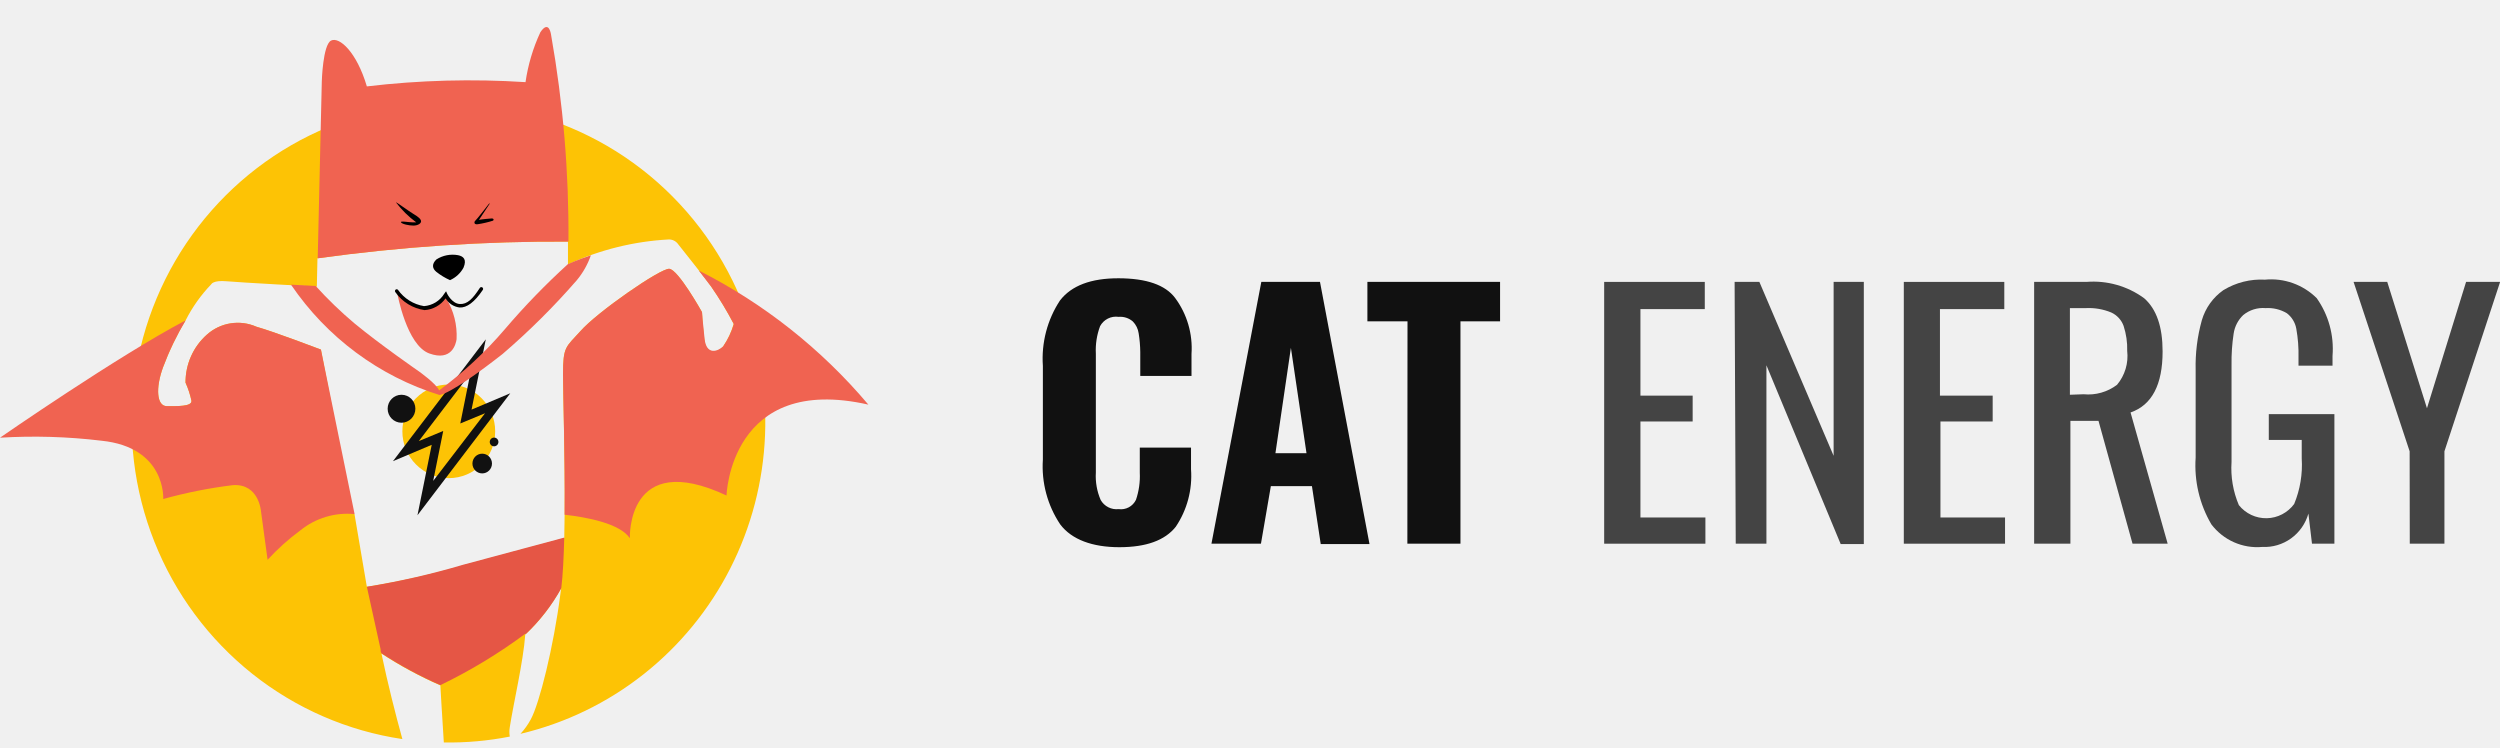
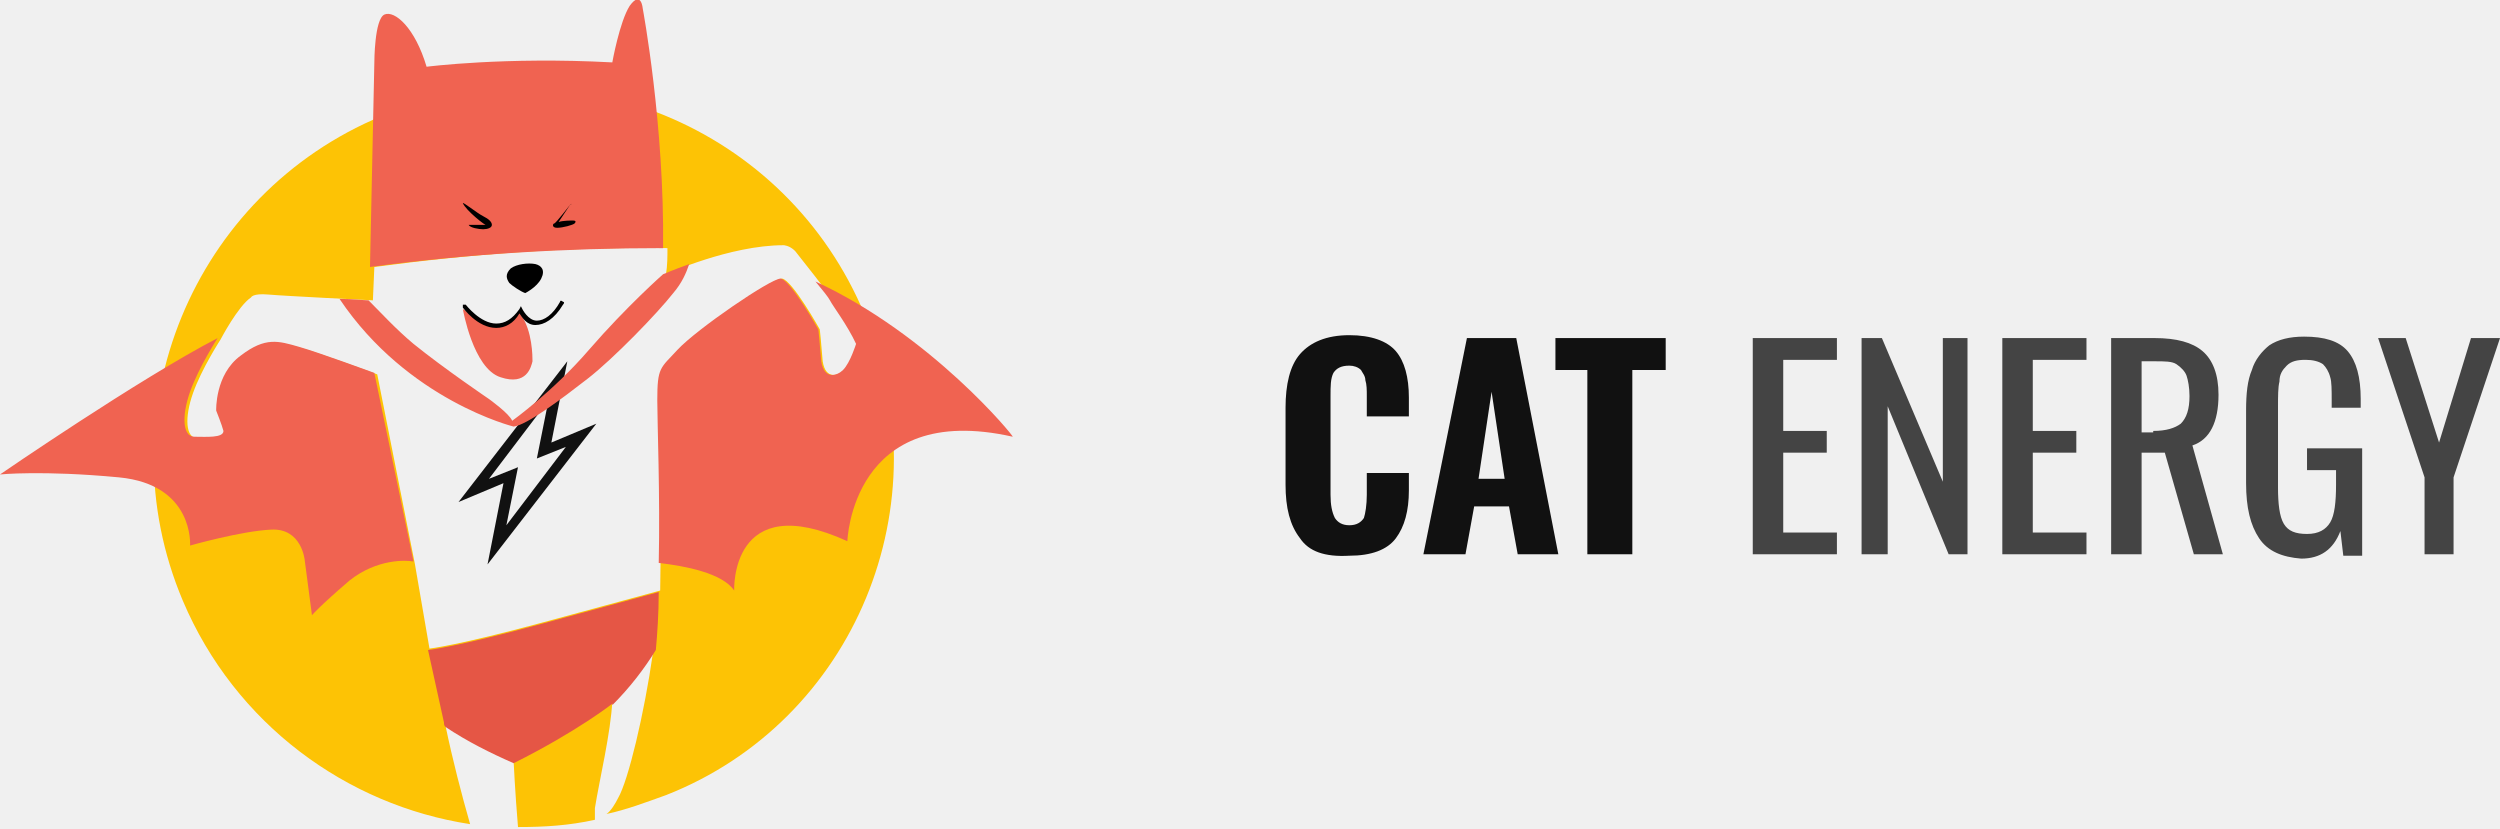
- <svg xmlns="http://www.w3.org/2000/svg" width="174" height="52" viewBox="0 0 174 52" fill="none">
-   <g clip-path="url(#clip0_2403_706)">
-     <path d="M51.582 20.854C50.097 17.265 47.705 14.131 44.646 11.765C41.586 9.399 37.965 7.883 34.143 7.368C30.321 6.853 26.433 7.357 22.865 8.831C19.297 10.304 16.174 12.695 13.807 15.765C11.44 18.835 9.912 22.478 9.376 26.329C8.84 30.18 9.313 34.106 10.75 37.715C12.186 41.324 14.535 44.491 17.562 46.899C20.59 49.307 24.19 50.873 28.005 51.44C27.505 49.624 26.997 47.617 26.549 45.488C27.852 46.34 29.224 47.082 30.649 47.703C30.649 47.703 30.753 49.58 30.89 51.675C32.431 51.701 33.97 51.564 35.482 51.266C35.443 51.048 35.443 50.824 35.482 50.606C35.732 48.981 36.421 46.053 36.559 44.167C37.552 43.23 38.395 42.142 39.057 40.943L39.005 41.326C38.531 45.027 37.541 48.981 36.938 50.076C36.742 50.438 36.502 50.774 36.223 51.075C39.341 50.337 42.263 48.924 44.785 46.934C47.308 44.943 49.372 42.423 50.833 39.548C52.294 36.673 53.118 33.512 53.247 30.284C53.377 27.056 52.808 23.838 51.582 20.854ZM50.316 24.147C49.937 24.521 49.153 24.773 49.023 23.643C48.894 22.514 48.86 21.723 48.86 21.723C48.86 21.723 47.197 18.742 46.577 18.708C45.957 18.673 41.555 21.723 40.392 23.052C39.384 24.173 39.186 24.095 39.186 26.067C39.186 27.553 39.376 33.167 39.272 37.459L32.251 39.345C30.045 39.983 27.801 40.483 25.532 40.839L24.671 35.773H24.55L22.336 24.33C22.336 24.33 19.054 23.078 17.848 22.74C17.282 22.49 16.657 22.408 16.046 22.505C15.436 22.602 14.865 22.874 14.403 23.287C13.931 23.704 13.553 24.218 13.296 24.796C13.039 25.373 12.908 25.999 12.912 26.632C13.095 27.036 13.233 27.459 13.326 27.892C13.369 28.309 12.292 28.266 11.603 28.266C10.914 28.266 10.81 27.015 11.353 25.546C11.777 24.417 12.301 23.329 12.921 22.296C13.387 21.374 13.988 20.527 14.704 19.785C14.704 19.785 14.825 19.49 15.781 19.577C16.737 19.664 22.052 19.95 22.052 19.95L22.095 17.978C27.872 17.173 33.699 16.784 39.531 16.814C39.531 17.344 39.531 17.874 39.531 18.404C41.739 17.387 44.118 16.797 46.542 16.666C46.672 16.663 46.801 16.692 46.917 16.751C47.032 16.81 47.132 16.897 47.206 17.005C47.499 17.378 49.282 19.611 49.489 19.933C50.068 20.768 50.594 21.638 51.065 22.54C50.904 23.11 50.651 23.651 50.316 24.139V24.147Z" fill="#FDC305" />
-     <path d="M48.636 18.829C49.041 19.351 49.394 19.811 49.498 19.95C50.077 20.785 50.603 21.656 51.074 22.557C50.91 23.109 50.66 23.631 50.333 24.104C49.954 24.477 49.17 24.729 49.041 23.6C48.912 22.47 48.86 21.723 48.86 21.723C48.86 21.723 47.198 18.742 46.578 18.708C45.957 18.673 41.555 21.723 40.392 23.052C39.385 24.173 39.186 24.095 39.186 26.067C39.186 27.371 39.333 31.846 39.298 35.825C40.858 35.999 43.149 36.434 43.838 37.459C43.838 37.459 43.588 31.22 50.566 34.487C50.566 34.487 50.807 25.981 60.438 28.162C57.164 24.284 53.151 21.111 48.636 18.829Z" fill="#F06351" />
-     <path d="M39.565 16.814C39.6 11.999 39.197 7.191 38.359 2.45C38.359 2.45 38.23 1.321 37.61 2.242C37.098 3.343 36.75 4.514 36.576 5.717C32.894 5.479 29.198 5.578 25.533 6.013C24.826 3.623 23.62 2.537 23.043 2.824C22.466 3.111 22.397 5.674 22.397 5.674L22.113 17.978C27.896 17.172 33.728 16.783 39.565 16.814Z" fill="#F06351" />
-     <path d="M39.065 40.943C39.177 40.014 39.237 38.78 39.272 37.416L32.252 39.301C30.046 39.955 27.802 40.468 25.533 40.839L26.489 45.184C26.489 45.279 26.489 45.375 26.549 45.47C27.852 46.323 29.224 47.064 30.649 47.686C32.733 46.681 34.717 45.48 36.576 44.097V44.15C37.565 43.217 38.404 42.135 39.065 40.943Z" fill="#E55645" />
-     <path d="M27.566 14.094C27.523 14.007 28.427 14.685 28.78 14.893C29.133 15.102 29.306 15.258 29.306 15.406C29.306 15.554 29.082 15.701 28.772 15.701C28.462 15.701 27.979 15.597 27.91 15.475C27.841 15.354 28.427 15.475 28.72 15.475H28.97C28.439 15.084 27.967 14.619 27.566 14.094Z" fill="black" />
-     <path d="M34.026 14.189C34.026 14.189 33.165 15.302 33.087 15.354C33.01 15.406 32.941 15.649 33.251 15.606C33.607 15.552 33.959 15.471 34.302 15.362C34.397 15.31 34.362 15.189 34.199 15.206C34.035 15.223 33.613 15.249 33.337 15.302L34.069 14.198C34.069 14.198 34.095 14.094 34.026 14.189Z" fill="black" />
-     <path d="M31.322 19.498C31.721 19.321 32.051 19.016 32.26 18.63C32.502 18.056 32.26 17.839 31.881 17.761C31.36 17.665 30.822 17.77 30.374 18.056C30.038 18.378 30.081 18.69 30.374 18.925C30.665 19.155 30.983 19.348 31.322 19.498Z" fill="black" />
-     <path d="M31.011 20.593C30.912 20.79 30.778 20.967 30.615 21.115C30.37 21.314 30.068 21.429 29.754 21.445C29.279 21.492 28.805 21.355 28.427 21.062C28.253 20.96 28.099 20.828 27.971 20.672C27.884 20.577 27.779 20.503 27.66 20.454C27.66 20.454 28.306 24.026 29.874 24.599C31.442 25.172 31.735 23.939 31.778 23.608C31.83 22.62 31.584 21.638 31.072 20.793C31.072 20.532 31.054 20.706 31.011 20.593Z" fill="#F06351" />
-     <path d="M29.547 21.584C29.144 21.525 28.757 21.385 28.409 21.172C28.061 20.958 27.759 20.676 27.523 20.341C27.502 20.317 27.49 20.287 27.49 20.254C27.49 20.222 27.502 20.192 27.523 20.168C27.534 20.156 27.547 20.147 27.562 20.14C27.577 20.134 27.593 20.131 27.609 20.131C27.625 20.131 27.641 20.134 27.655 20.14C27.67 20.147 27.684 20.156 27.695 20.168C27.908 20.469 28.178 20.725 28.491 20.921C28.802 21.116 29.15 21.247 29.512 21.306C29.799 21.284 30.077 21.194 30.323 21.043C30.568 20.892 30.775 20.684 30.925 20.437L31.046 20.272L31.132 20.463C31.132 20.463 31.459 21.123 31.993 21.158C32.527 21.193 32.906 20.793 33.397 20.037C33.416 20.01 33.444 19.99 33.476 19.984C33.509 19.977 33.542 19.984 33.57 20.003C33.597 20.021 33.616 20.05 33.623 20.082C33.629 20.115 33.622 20.149 33.604 20.176C33.03 21.028 32.487 21.436 31.976 21.401C31.779 21.375 31.589 21.304 31.422 21.195C31.255 21.085 31.115 20.939 31.011 20.767C30.843 21.005 30.624 21.201 30.37 21.342C30.117 21.484 29.836 21.566 29.547 21.584Z" fill="black" />
-     <path d="M31.235 33.279C33.019 33.279 34.465 31.821 34.465 30.021C34.465 28.221 33.019 26.763 31.235 26.763C29.451 26.763 28.005 28.221 28.005 30.021C28.005 31.821 29.451 33.279 31.235 33.279Z" fill="#FDC305" />
-     <path d="M35.516 27.371L32.82 28.509L33.811 23.617L27.35 32.098L30.047 30.959L29.056 35.86L35.516 27.371ZM29.151 30.699L32.734 25.998L32.036 29.474L33.759 28.761L30.15 33.471L30.848 29.995L29.151 30.699Z" fill="#111111" />
-     <path d="M27.945 29.422C28.478 29.422 28.91 28.986 28.91 28.448C28.91 27.911 28.478 27.475 27.945 27.475C27.412 27.475 26.98 27.911 26.98 28.448C26.98 28.986 27.412 29.422 27.945 29.422Z" fill="#111111" />
-     <path d="M33.561 32.949C33.937 32.949 34.242 32.642 34.242 32.263C34.242 31.884 33.937 31.576 33.561 31.576C33.185 31.576 32.881 31.884 32.881 32.263C32.881 32.642 33.185 32.949 33.561 32.949Z" fill="#111111" />
-     <path d="M34.388 31.064C34.555 31.064 34.69 30.928 34.69 30.76C34.69 30.592 34.555 30.456 34.388 30.456C34.222 30.456 34.087 30.592 34.087 30.76C34.087 30.928 34.222 31.064 34.388 31.064Z" fill="#111111" />
-     <path d="M39.522 18.386C37.967 19.8 36.503 21.312 35.138 22.913C33.778 24.503 32.243 25.931 30.564 27.171C30.374 26.71 29.159 25.85 29.159 25.85C29.159 25.85 26.454 23.982 24.68 22.514C23.721 21.708 22.817 20.837 21.975 19.907L20.252 19.811C22.739 23.476 26.383 26.183 30.589 27.492C31.33 27.371 33.415 25.868 34.974 24.642C36.819 23.06 38.546 21.344 40.143 19.507C40.572 18.993 40.904 18.404 41.125 17.769C40.143 18.099 39.522 18.386 39.522 18.386Z" fill="#F06351" />
-     <path d="M22.337 24.33C22.337 24.33 19.055 23.078 17.849 22.74C17.282 22.49 16.657 22.408 16.047 22.505C15.436 22.602 14.866 22.874 14.403 23.287C13.931 23.704 13.554 24.218 13.296 24.796C13.039 25.373 12.908 25.999 12.913 26.632C13.095 27.036 13.233 27.459 13.326 27.892C13.369 28.309 12.293 28.266 11.603 28.266C10.914 28.266 10.811 27.015 11.354 25.546C11.777 24.417 12.302 23.329 12.921 22.296C8.227 24.764 0 30.464 0 30.464C2.353 30.321 4.714 30.391 7.055 30.673C11.578 31.133 11.362 34.731 11.362 34.731C12.953 34.288 14.574 33.966 16.212 33.766C18.038 33.645 18.168 35.608 18.168 35.608L18.624 38.962C19.317 38.206 20.082 37.519 20.907 36.912C21.97 36.053 23.324 35.648 24.68 35.782L22.337 24.33Z" fill="#F06351" />
-     <path d="M73.79 36.495C72.903 35.168 72.478 33.581 72.584 31.985V25.468C72.472 23.86 72.89 22.259 73.773 20.915C74.571 19.878 75.935 19.362 77.864 19.368C79.794 19.374 81.1 19.829 81.784 20.732C82.617 21.852 83.023 23.237 82.929 24.634V26.163H79.363V24.503C79.358 24.067 79.321 23.631 79.251 23.2C79.208 22.888 79.066 22.599 78.846 22.375C78.711 22.257 78.553 22.168 78.383 22.113C78.213 22.058 78.034 22.038 77.856 22.053C77.6 22.015 77.339 22.056 77.108 22.173C76.876 22.29 76.686 22.475 76.564 22.705C76.337 23.315 76.237 23.966 76.271 24.616V32.889C76.231 33.544 76.347 34.199 76.607 34.8C76.731 35.017 76.915 35.193 77.137 35.305C77.359 35.418 77.609 35.463 77.856 35.434C78.098 35.469 78.345 35.425 78.562 35.31C78.778 35.195 78.953 35.013 79.062 34.791C79.27 34.18 79.361 33.534 79.329 32.889V31.151H82.895V32.654C83 34.072 82.626 35.483 81.835 36.66C81.077 37.615 79.768 38.085 77.907 38.085C76.047 38.085 74.591 37.563 73.79 36.495Z" fill="#111111" />
-     <path d="M87.788 19.62H91.871L95.317 37.867H91.923L91.311 33.836H88.451L87.762 37.841H84.317L87.788 19.62ZM90.932 31.542L89.847 24.208L88.77 31.542H90.932Z" fill="#111111" />
-     <path d="M97.962 22.366H95.171V19.62H104.405V22.366H101.648V37.841H97.953L97.962 22.366Z" fill="#111111" />
-     <path d="M111.65 19.62H118.653V21.514H114.174V27.536H117.809V29.335H114.174V36.017H118.696V37.841H111.65V19.62Z" fill="#444444" />
-     <path d="M120.729 19.62H122.452L127.62 31.724V19.62H129.722V37.867H128.111L122.943 25.424V37.841H120.807L120.729 19.62Z" fill="#444444" />
-     <path d="M132.505 19.62H139.499V21.514H135.02V27.536H138.69V29.335H135.055V36.017H139.551V37.841H132.505V19.62Z" fill="#444444" />
-     <path d="M141.576 19.62H145.211C146.643 19.504 148.07 19.907 149.234 20.758C150.095 21.514 150.517 22.748 150.517 24.46C150.517 26.777 149.773 28.194 148.286 28.709L150.87 37.841H148.424L146.055 29.291H144.1V37.841H141.576V19.62ZM145.021 27.44C145.851 27.521 146.681 27.286 147.347 26.78C147.618 26.457 147.82 26.081 147.942 25.676C148.063 25.271 148.101 24.846 148.053 24.425C148.071 23.836 147.986 23.248 147.804 22.687C147.73 22.481 147.615 22.291 147.467 22.13C147.319 21.969 147.141 21.839 146.942 21.749C146.383 21.518 145.78 21.414 145.176 21.445H144.065V27.475L145.021 27.44Z" fill="#444444" />
-     <path d="M153.911 36.495C153.088 35.093 152.707 33.471 152.817 31.846V25.763C152.788 24.59 152.933 23.418 153.248 22.288C153.497 21.438 154.026 20.699 154.747 20.194C155.618 19.664 156.626 19.41 157.641 19.464C158.298 19.401 158.961 19.483 159.582 19.705C160.204 19.927 160.771 20.284 161.242 20.75C162.068 21.918 162.459 23.343 162.344 24.773V25.451H159.976V24.886C159.992 24.21 159.94 23.535 159.821 22.87C159.742 22.444 159.509 22.063 159.166 21.801C158.719 21.535 158.202 21.411 157.684 21.445C157.122 21.396 156.562 21.571 156.125 21.931C155.768 22.273 155.534 22.726 155.462 23.218C155.353 23.933 155.304 24.657 155.315 25.381V32.15C155.247 33.178 155.421 34.209 155.824 35.156C156.057 35.448 156.354 35.681 156.691 35.84C157.028 35.998 157.396 36.076 157.768 36.068C158.139 36.061 158.504 35.968 158.835 35.796C159.165 35.624 159.452 35.379 159.674 35.078C160.089 34.076 160.269 32.99 160.2 31.907V30.621H157.908V28.822H162.474V37.841H160.914L160.665 35.747C160.467 36.443 160.042 37.051 159.459 37.472C158.876 37.893 158.168 38.103 157.452 38.067C156.778 38.127 156.1 38.014 155.481 37.739C154.862 37.465 154.322 37.036 153.911 36.495Z" fill="#444444" />
-     <path d="M167.711 31.411L163.809 19.62H166.152L168.917 28.414L171.639 19.62H174.008L170.132 31.411V37.841H167.72L167.711 31.411Z" fill="#444444" />
-   </g>
-   <defs>
-     <clipPath id="clip0_2403_706">
-       <rect width="174" height="51.683" fill="white" />
-     </clipPath>
-   </defs>
+ <svg xmlns="http://www.w3.org/2000/svg" version="1.1" id="Layer_2" x="0" y="0" viewBox="0 0 172.3 57.1" xml:space="preserve">
+   <style>.st1{fill:#f06351}.st3{fill:#111}</style>
+   <path d="M59.6 21.7C54.2 8.7 39.3 2.6 26.3 8S7.1 28.4 12.6 41.4c3.6 8.5 11.3 14.1 19.8 15.4-.6-2.1-1.2-4.4-1.7-6.8 1.5 1 3.1 1.8 4.7 2.5 0 0 .1 2.1.3 4.5 1.8 0 3.5-.1 5.3-.5v-.8c.3-1.9 1.1-5.2 1.2-7.4 1.1-1.1 2.1-2.3 2.9-3.7 0 .1 0 .3-.1.4-.6 4.2-1.7 8.8-2.4 10-.2.4-.5.9-.8 1.1 1.4-.3 2.7-.8 4.1-1.3 13-5.1 19.2-20.1 13.7-33.1zm-1.4 3.8c-.4.4-1.3.7-1.5-.6-.1-1.3-.2-2.2-.2-2.2s-1.9-3.4-2.6-3.5c-.7 0-5.8 3.5-7.1 4.9-1.2 1.3-1.4 1.2-1.4 3.5 0 1.7.2 8.1.1 13.1 0 0-2.2.6-8.1 2.2-5.9 1.6-7.8 1.8-7.8 1.8l-1-5.8L26 25.8s-3.8-1.4-5.2-1.8c-1.4-.4-2.3-.7-4 .6-1.8 1.3-1.7 3.8-1.7 3.8s.4 1 .5 1.4c0 .5-1.2.4-2 .4s-.9-1.4-.3-3.1c.6-1.7 1.9-3.7 1.9-3.7s1.2-2.3 2.1-2.9c0 0 .1-.3 1.2-.2 1.1.1 7.2.4 7.2.4l.1-2.3c6.7-.9 13.4-1.4 20.2-1.3 0 .6 0 1.2-.1 1.8 0 0 4.4-2 8.1-2 0 0 .4 0 .8.4.3.4 2.4 3 2.6 3.4.2.4 1.2 1.7 1.8 3-.2 0-.6 1.4-1 1.8z" fill="#fdc305" />
+   <path class="st1" d="M56.2 19.4c.5.6.9 1.1 1 1.3.2.4 1.2 1.7 1.8 3 0 0-.4 1.3-.9 1.8-.4.4-1.3.7-1.5-.6-.1-1.3-.2-2.2-.2-2.2s-1.9-3.4-2.6-3.5c-.7 0-5.8 3.5-7.1 4.9-1.2 1.3-1.4 1.2-1.4 3.5 0 1.5.2 6.6.1 11.2 1.8.2 4.4.7 5.2 1.9 0 0-.3-7.1 7.8-3.4 0 0 .3-9.7 11.4-7.2.1 0-5.6-7-13.6-10.7zm-10.5-2.3C45.8 8.6 44.3.6 44.3.6s-.1-1.3-.9-.2c-.7 1.1-1.2 3.9-1.2 3.9-7.4-.4-12.8.3-12.8.3-.8-2.7-2.2-3.9-2.9-3.6-.7.3-.7 3.3-.7 3.3l-.3 14.1c6.7-.9 13.5-1.3 20.2-1.3z" />
+   <path d="M45.2 44.8c.1-1.1.2-2.5.2-4 0 0-2.2.6-8.1 2.2-5.9 1.6-7.8 1.8-7.8 1.8l1.1 5c0 .1 0 .2.1.3 1.5 1 3.1 1.8 4.7 2.5 4.4-2.2 6.8-4.1 6.8-4.1v.1c1.2-1.2 2.2-2.5 3-3.8z" fill="#e55645" />
+   <path d="M31.9 14c0-.1 1 .7 1.4.9s.6.4.6.6-.3.3-.6.3-.9-.1-1-.3h1.2c0 .1-1.4-1-1.6-1.5zm7.4.1s-1 1.3-1.1 1.3-.2.3.2.3 1.1-.2 1.2-.3.1-.2-.1-.2-.7 0-1 .1l.8-1.2c.1 0 .1-.1 0 0zm-3.1 6.1s.8-.4 1.1-1 0-.9-.4-1c-.5-.1-1.3 0-1.7.3-.4.4-.3.7-.1 1 .2.2.8.6 1.1.7z" />
+   <path class="st1" d="M35.8 21.4s-.2.4-.5.6c-.2.2-.6.4-1 .4-.6 0-1.1-.2-1.5-.4-.2-.1-.4-.3-.5-.4-.2-.2-.4-.3-.4-.3s.7 4.1 2.6 4.7c1.8.6 2.1-.7 2.2-1.1 0-.3 0-2.1-.8-3.2 0-.3 0-.1-.1-.3z" />
+   <path d="M34.2 22.6c-.1 0-.1 0 0 0-1.3 0-2.3-1.4-2.3-1.4V21h.2s1 1.3 2.1 1.3c.6 0 1.1-.3 1.6-1l.1-.2.1.2s.4.8 1 .8c.5 0 1.1-.4 1.6-1.3 0-.1.1-.1.2 0 .1 0 .1.1 0 .2-.6 1-1.3 1.4-1.9 1.4-.6 0-.9-.5-1.1-.8-.4.7-1 1-1.6 1z" />
+   <path class="st3" d="M41.1 29.2L38 30.5l1.1-5.6-7.5 9.7 3.1-1.3-1.1 5.6 7.5-9.7zM33.7 33l4.1-5.4-.8 4 2-.8-4.1 5.4.8-4-2 .8z" />
+   <path class="st1" d="M45.7 18.9s-2.5 2.2-5.1 5.2C38.1 27 35.3 29 35.3 29c-.2-.5-1.6-1.5-1.6-1.5s-3.1-2.1-5.2-3.8c-1.2-1-2.3-2.2-3.1-3-.3 0-1.1-.1-2-.1 4.7 7 12 8.8 12 8.8.9-.1 3.3-1.9 5.1-3.3s4.8-4.5 5.9-5.9c.6-.7.9-1.4 1.1-2-1.1.4-1.8.7-1.8.7zm-19.9 6.8s-3.8-1.4-5.2-1.8c-1.4-.4-2.3-.7-4 .6-1.8 1.3-1.7 3.8-1.7 3.8s.4 1 .5 1.4c0 .5-1.2.4-2 .4s-.9-1.4-.3-3.1c.6-1.7 1.9-3.7 1.9-3.7-5.4 2.8-15 9.4-15 9.4s2.9-.3 8.2.2c5.2.5 4.9 4.7 4.9 4.7s3.5-1 5.6-1.1c2.1-.1 2.3 2.1 2.3 2.1l.5 3.8s.5-.6 2.6-2.4c1.9-1.5 3.9-1.4 4.4-1.3l-2.7-13z" />
+   <path class="st3" d="M89.6 37.1c-.7-.9-1-2.1-1-3.7v-5.3c0-1.6.3-2.9 1-3.7.7-.8 1.8-1.3 3.4-1.3 1.5 0 2.6.4 3.2 1.1.6.7.9 1.8.9 3.2v1.3h-2.9v-1.4c0-.4 0-.8-.1-1.1 0-.3-.2-.5-.3-.7-.2-.2-.5-.3-.8-.3-.6 0-.9.2-1.1.5-.2.4-.2.9-.2 1.6v6.8c0 .7.1 1.2.3 1.6.2.3.5.5 1 .5s.8-.2 1-.5c.1-.3.2-.9.2-1.6v-1.5h2.9v1.2c0 1.4-.3 2.5-.9 3.3-.6.8-1.7 1.2-3.2 1.2-1.7.1-2.8-.3-3.4-1.2zm11.5-13.8h3.4l2.9 14.9h-2.8l-.6-3.3h-2.4l-.6 3.3h-2.9l3-14.9zm2.6 9.7l-.9-6-.9 6h1.8zm5.8-7.5h-2.3v-2.2h7.6v2.2h-2.3v12.7h-3.1V25.5z" />
+   <path d="M120.8 23.3h5.8v1.5h-3.7v4.9h3v1.5h-3v5.5h3.7v1.5h-5.8V23.3zm7.5 0h1.4l4.2 9.9v-9.9h1.7v14.9h-1.3L130.1 28v10.2h-1.8V23.3zm9.7 0h5.8v1.5h-3.7v4.9h3v1.5h-3v5.5h3.7v1.5H138V23.3zm7.5 0h3c1.5 0 2.6.3 3.3.9.7.6 1.1 1.6 1.1 3 0 1.9-.6 3.1-1.8 3.5l2.1 7.5h-2l-2-7h-1.6v7h-2.1V23.3zm2.9 6.4c.9 0 1.5-.2 1.9-.5.4-.4.6-1 .6-1.9 0-.6-.1-1.1-.2-1.4-.1-.3-.4-.6-.7-.8-.3-.2-.8-.2-1.5-.2h-.9v4.9h.8zm7.3 7.4c-.6-.9-.9-2.1-.9-3.8v-5c0-1.2.1-2.1.4-2.8.2-.7.7-1.3 1.2-1.7.6-.4 1.4-.6 2.4-.6 1.4 0 2.4.3 3 1 .6.7.9 1.8.9 3.3v.6h-2v-.5c0-.7 0-1.3-.1-1.6-.1-.4-.3-.7-.5-.9-.3-.2-.7-.3-1.2-.3-.6 0-1 .1-1.3.4-.3.3-.5.6-.5 1.1-.1.4-.1 1-.1 1.8v5.5c0 1.1.1 2 .4 2.5.3.5.8.7 1.6.7s1.3-.3 1.6-.8c.3-.5.4-1.4.4-2.6v-1h-2v-1.5h3.8v7.4h-1.3l-.2-1.7c-.5 1.3-1.4 1.9-2.7 1.9-1.3-.1-2.3-.5-2.9-1.4zm11.4-4.2l-3.2-9.6h1.9l2.3 7.2 2.2-7.2h2l-3.2 9.6v5.3h-2v-5.3z" fill="#444" />
</svg>
